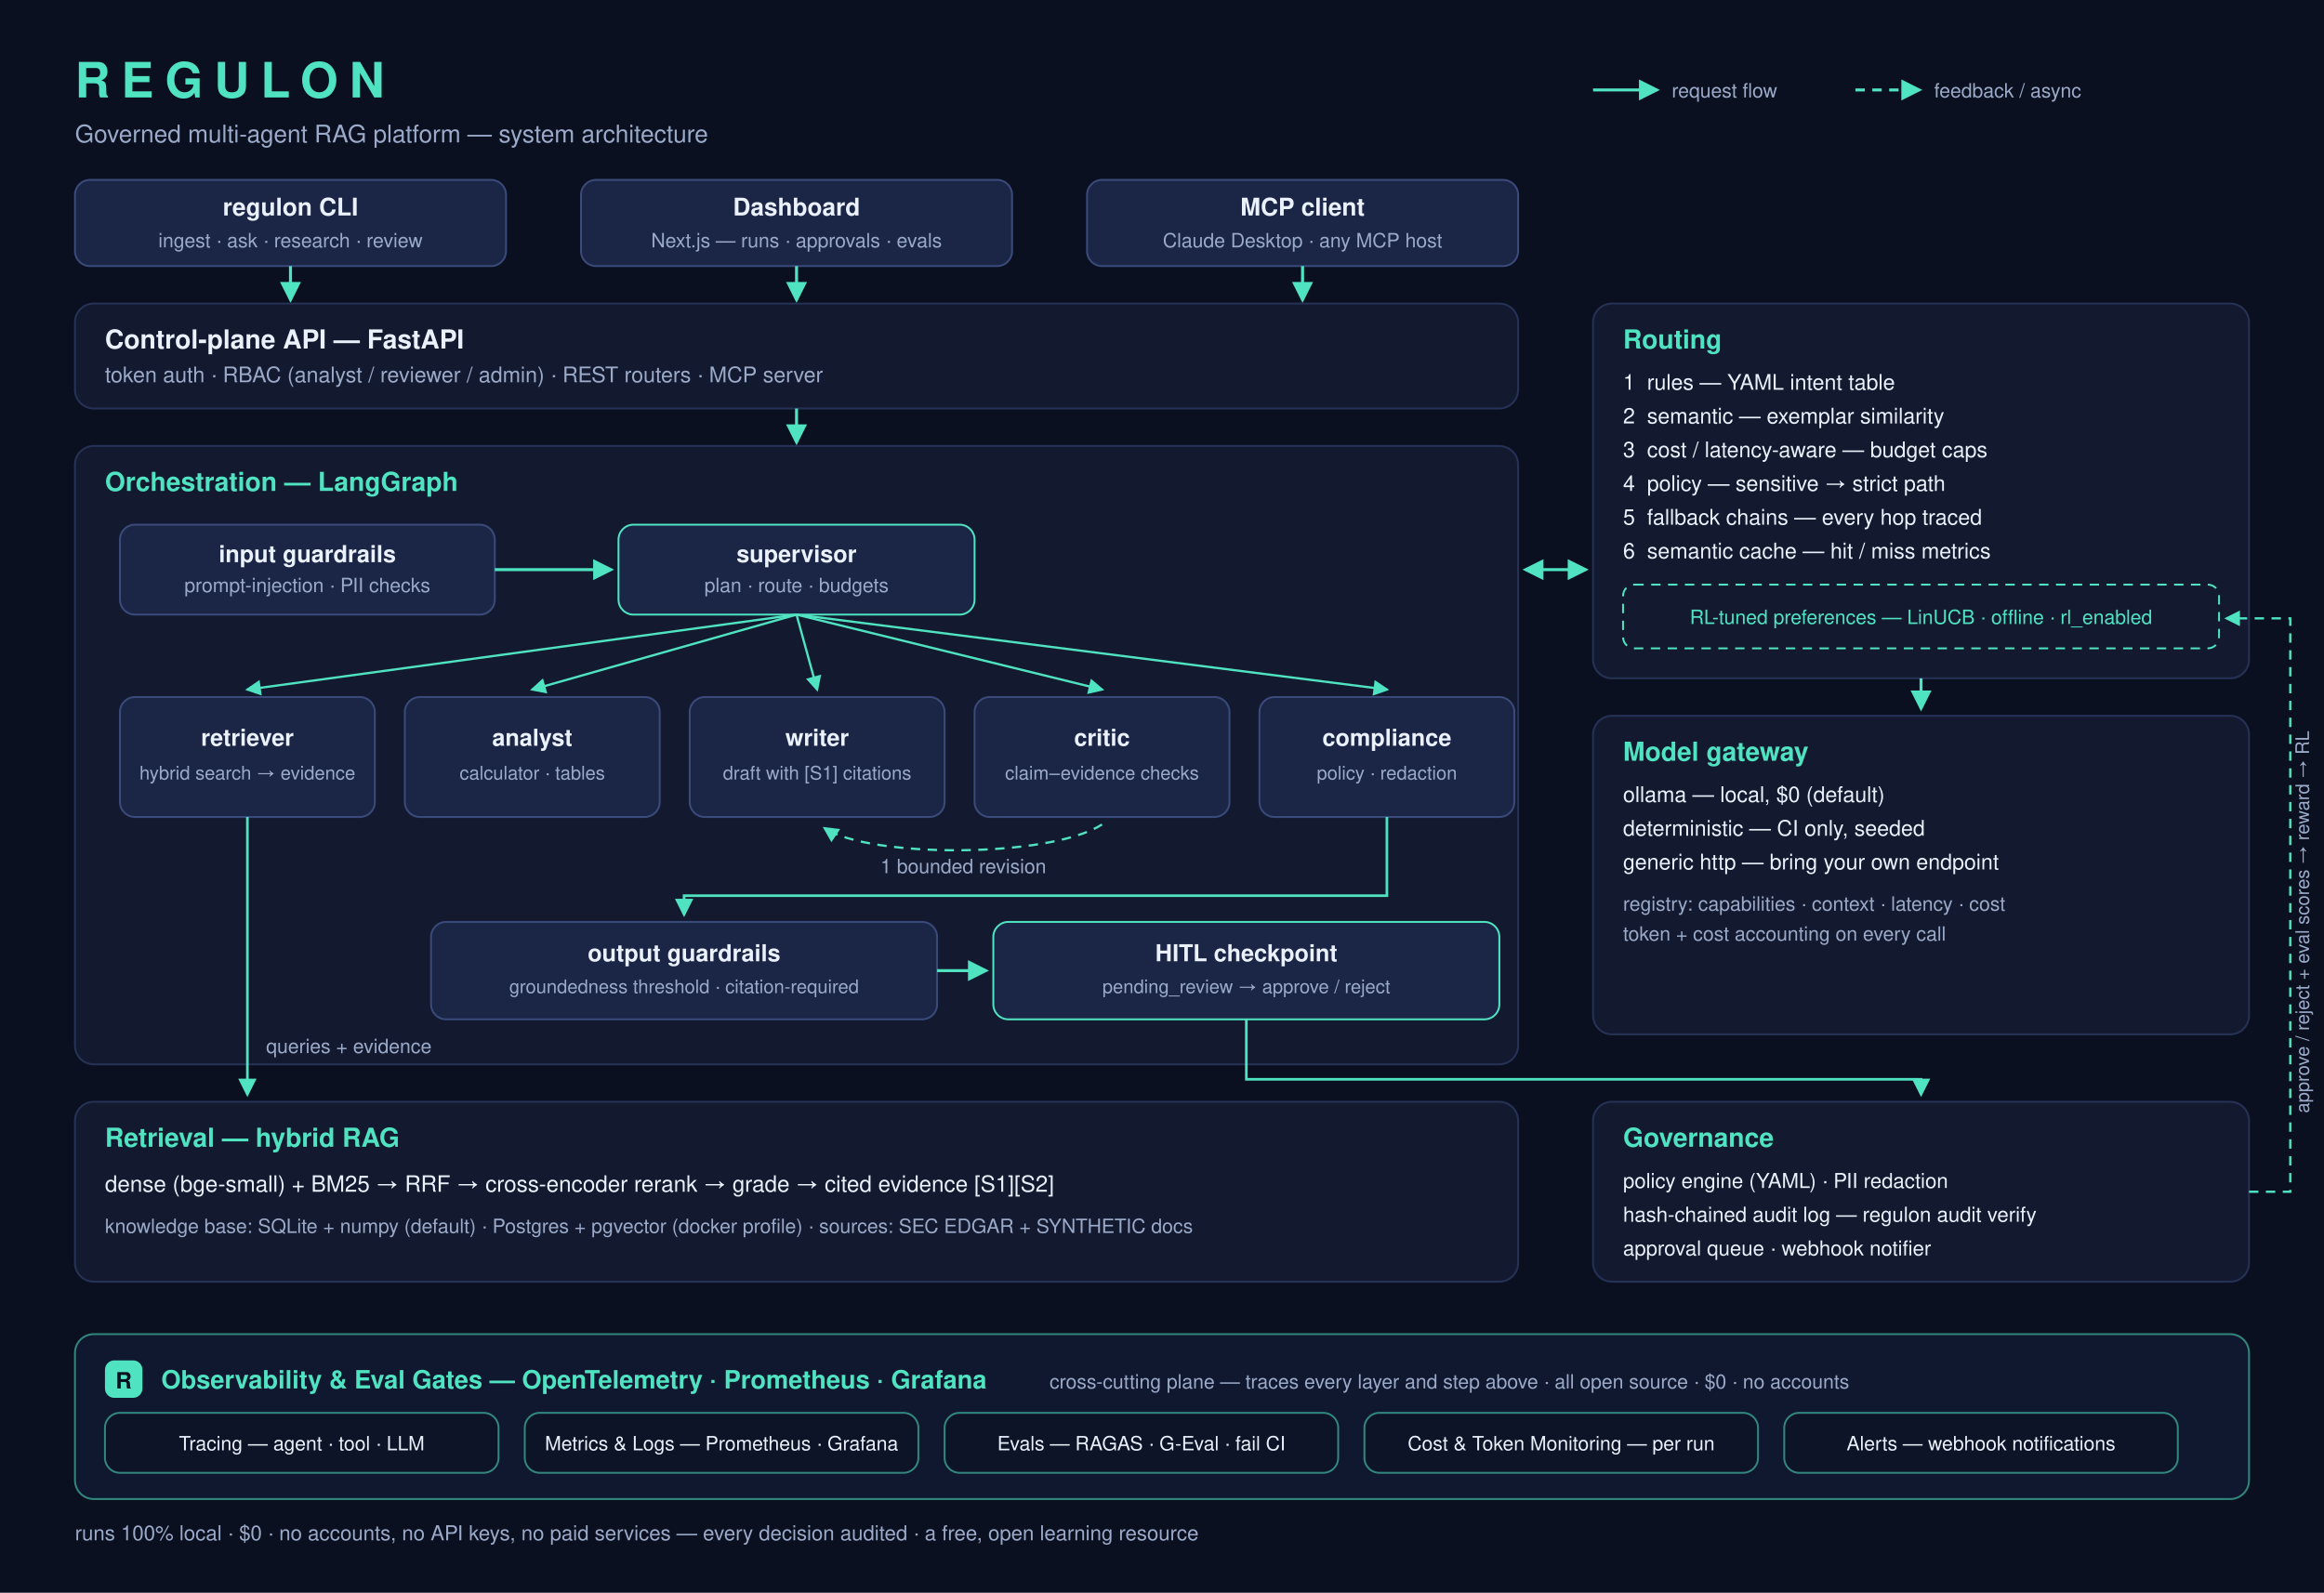
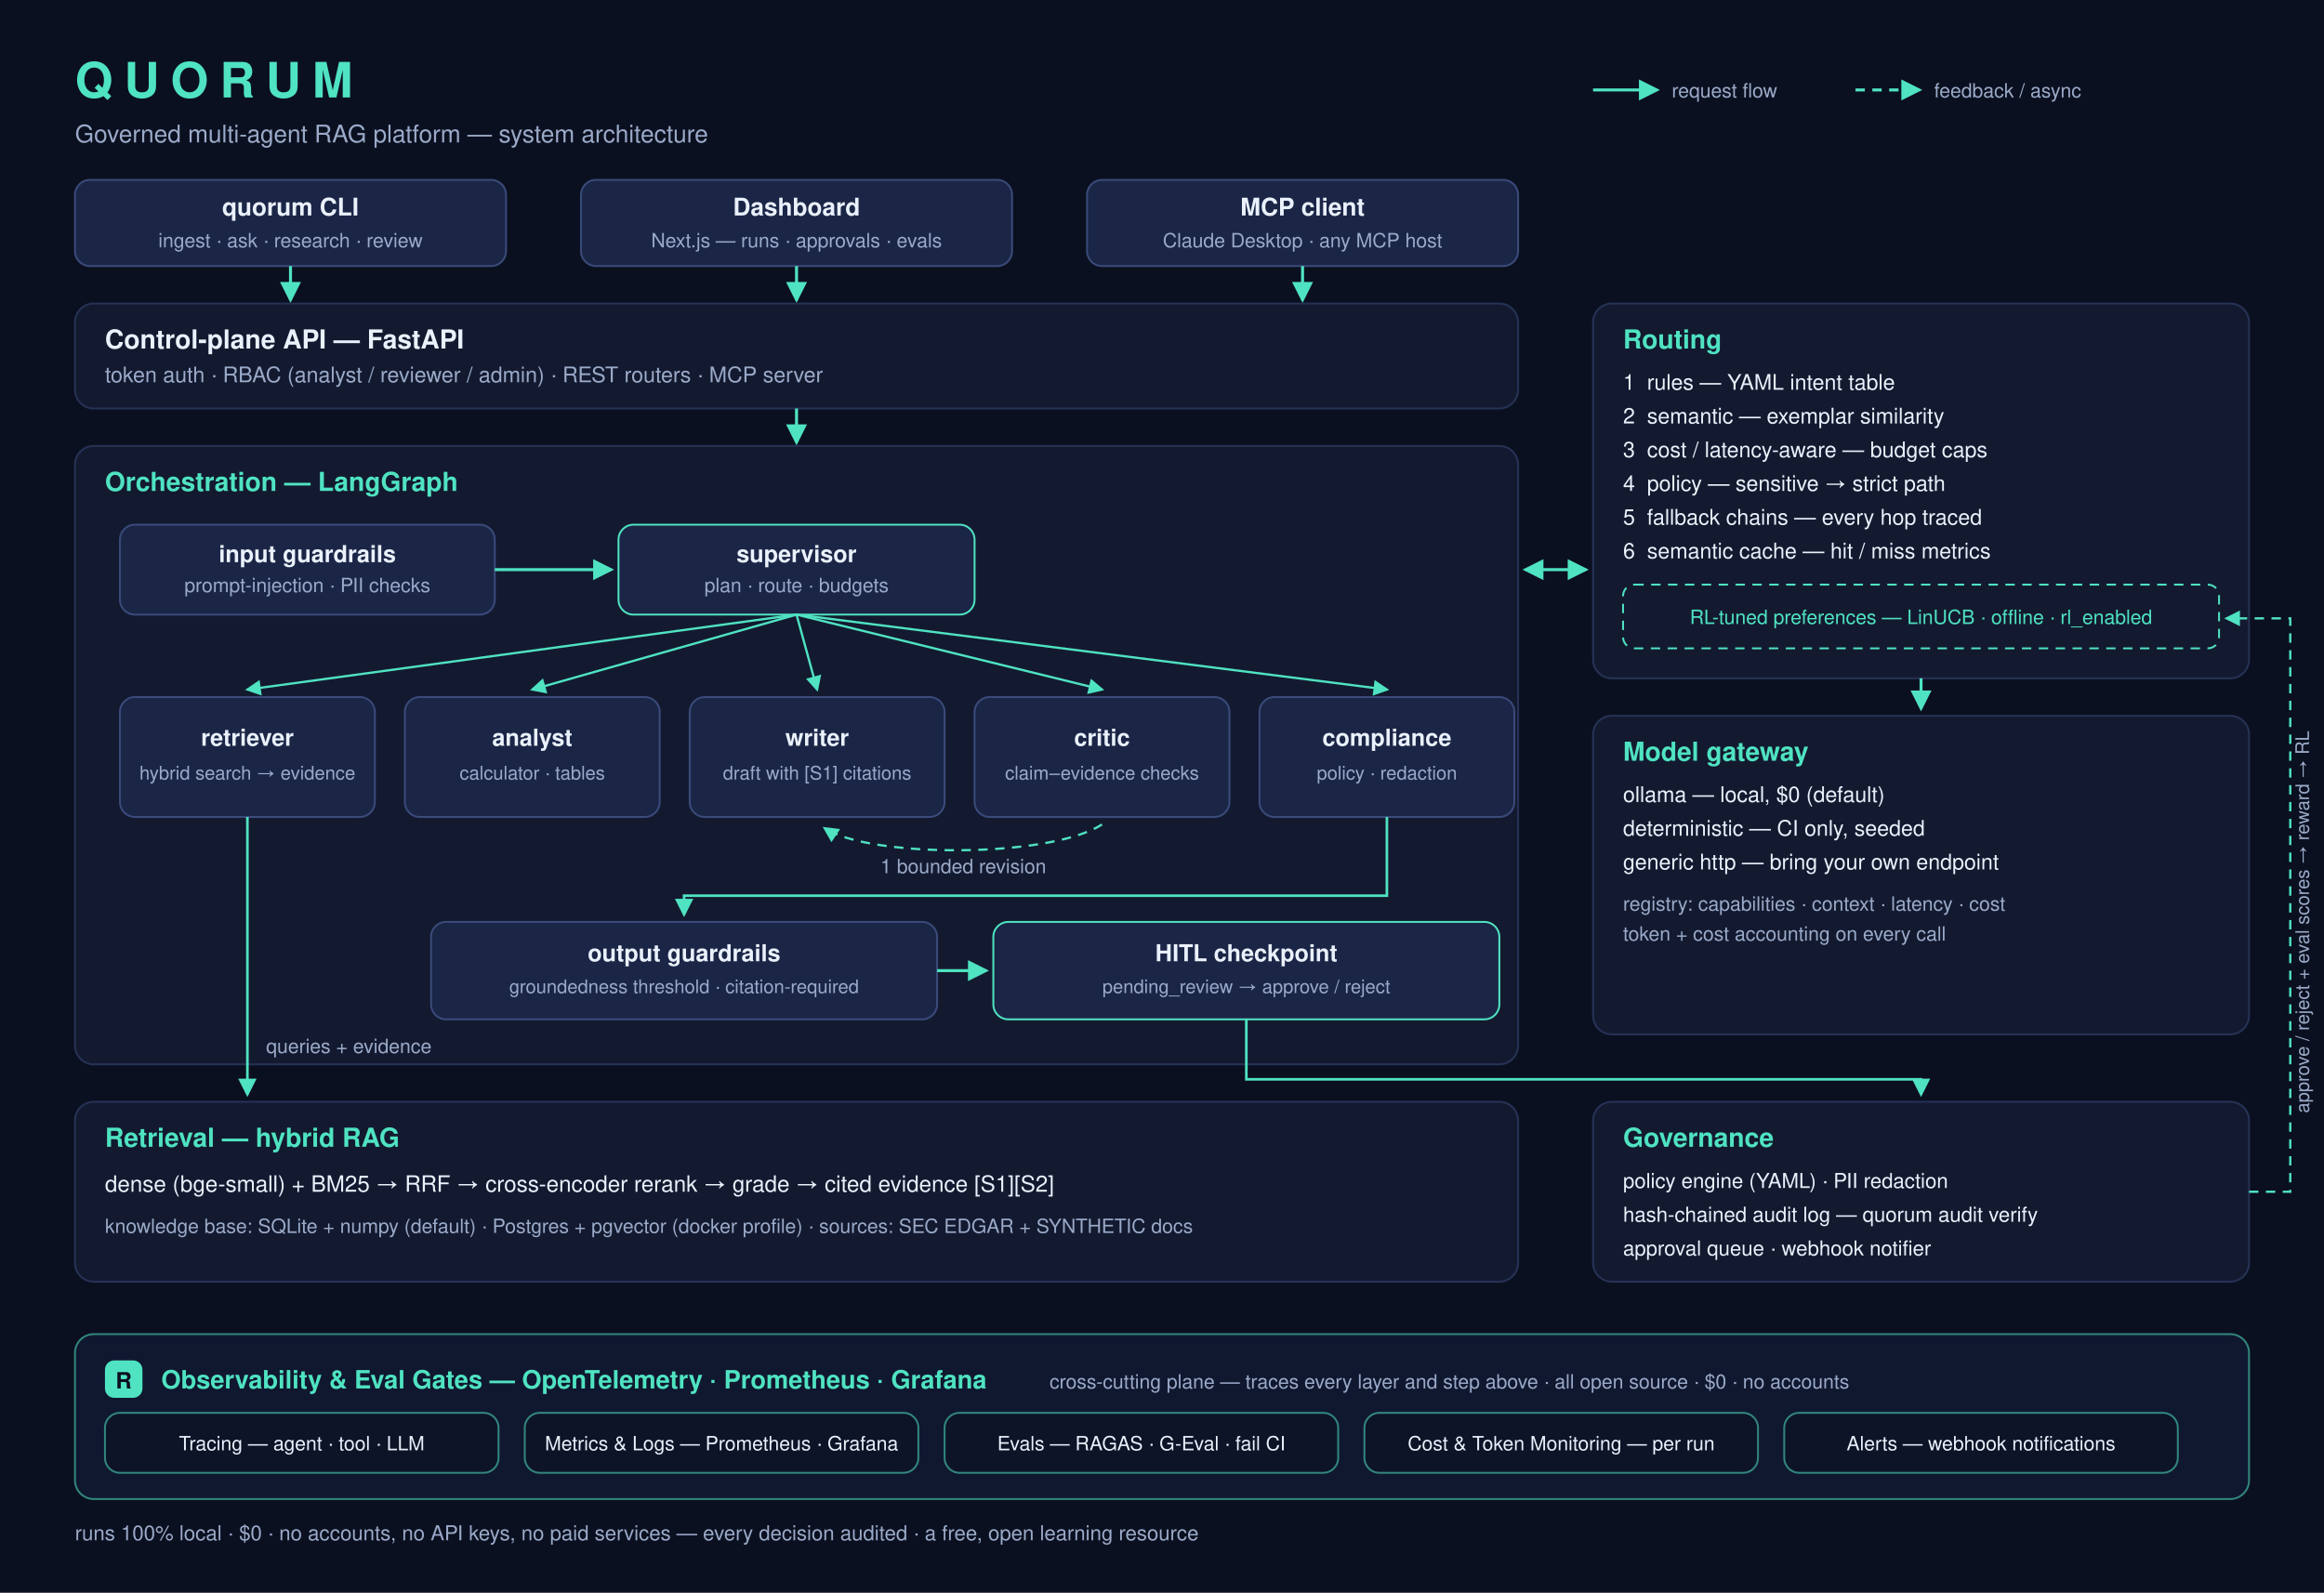
<svg xmlns="http://www.w3.org/2000/svg" width="100%" viewBox="0 0 1240 850" role="img" font-family="Segoe UI, -apple-system, Helvetica, Arial, sans-serif">
  <defs>
    <marker id="arr" viewBox="0 0 10 10" refX="8.5" refY="5" markerWidth="7" markerHeight="7" orient="auto-start-reverse">
      <path d="M0,0 L10,5 L0,10 z" fill="#4FE3C1" />
    </marker>
  </defs>
  <rect x="0" y="0" width="1240" height="850" fill="#0B1020" />
-   <text x="40" y="52" font-size="26" font-weight="700" fill="#4FE3C1" letter-spacing="6">REGULON</text>
+   <text x="40" y="52" font-size="26" font-weight="700" fill="#4FE3C1" letter-spacing="6">QUORUM</text>
  <text x="40" y="76" font-size="13" fill="#9AAAC8">Governed multi-agent RAG platform — system architecture</text>
  <line x1="850" y1="48" x2="884" y2="48" stroke="#4FE3C1" stroke-width="1.6" marker-end="url(#arr)" />
  <text x="892" y="52" font-size="10.5" fill="#9AAAC8">request flow</text>
  <line x1="990" y1="48" x2="1024" y2="48" stroke="#4FE3C1" stroke-width="1.6" stroke-dasharray="5 4" marker-end="url(#arr)" />
  <text x="1032" y="52" font-size="10.5" fill="#9AAAC8">feedback / async</text>
  <rect x="40" y="96" width="230" height="46" rx="8" fill="#1B2647" stroke="#3A4A7A" />
-   <text x="155" y="115" font-size="13" font-weight="600" fill="#EAF1FB" text-anchor="middle">regulon CLI</text>
+   <text x="155" y="115" font-size="13" font-weight="600" fill="#EAF1FB" text-anchor="middle">quorum CLI</text>
  <text x="155" y="132" font-size="10.5" fill="#9AAAC8" text-anchor="middle">ingest · ask · research · review</text>
  <rect x="310" y="96" width="230" height="46" rx="8" fill="#1B2647" stroke="#3A4A7A" />
  <text x="425" y="115" font-size="13" font-weight="600" fill="#EAF1FB" text-anchor="middle">Dashboard</text>
  <text x="425" y="132" font-size="10.5" fill="#9AAAC8" text-anchor="middle">Next.js — runs · approvals · evals</text>
  <rect x="580" y="96" width="230" height="46" rx="8" fill="#1B2647" stroke="#3A4A7A" />
  <text x="695" y="115" font-size="13" font-weight="600" fill="#EAF1FB" text-anchor="middle">MCP client</text>
  <text x="695" y="132" font-size="10.5" fill="#9AAAC8" text-anchor="middle">Claude Desktop · any MCP host</text>
  <line x1="155" y1="142" x2="155" y2="160" stroke="#4FE3C1" stroke-width="1.6" marker-end="url(#arr)" />
  <line x1="425" y1="142" x2="425" y2="160" stroke="#4FE3C1" stroke-width="1.6" marker-end="url(#arr)" />
  <line x1="695" y1="142" x2="695" y2="160" stroke="#4FE3C1" stroke-width="1.6" marker-end="url(#arr)" />
  <rect x="40" y="162" width="770" height="56" rx="10" fill="#131A30" stroke="#263255" />
  <text x="56" y="186" font-size="14" font-weight="700" fill="#EAF1FB">Control-plane API — FastAPI</text>
  <text x="56" y="204" font-size="11.5" fill="#9AAAC8">token auth · RBAC (analyst / reviewer / admin) · REST routers · MCP server</text>
  <line x1="425" y1="218" x2="425" y2="236" stroke="#4FE3C1" stroke-width="1.6" marker-end="url(#arr)" />
  <rect x="40" y="238" width="770" height="330" rx="10" fill="#131A30" stroke="#263255" />
  <text x="56" y="262" font-size="14" font-weight="700" fill="#4FE3C1">Orchestration — LangGraph</text>
  <rect x="64" y="280" width="200" height="48" rx="8" fill="#1B2647" stroke="#3A4A7A" />
  <text x="164" y="300" font-size="12.5" font-weight="600" fill="#EAF1FB" text-anchor="middle">input guardrails</text>
  <text x="164" y="316" font-size="10.5" fill="#9AAAC8" text-anchor="middle">prompt-injection · PII checks</text>
  <rect x="330" y="280" width="190" height="48" rx="8" fill="#1B2647" stroke="#4FE3C1" />
  <text x="425" y="300" font-size="12.5" font-weight="700" fill="#EAF1FB" text-anchor="middle">supervisor</text>
  <text x="425" y="316" font-size="10.5" fill="#9AAAC8" text-anchor="middle">plan · route · budgets</text>
  <line x1="264" y1="304" x2="326" y2="304" stroke="#4FE3C1" stroke-width="1.6" marker-end="url(#arr)" />
  <line x1="425" y1="328" x2="132" y2="368" stroke="#4FE3C1" stroke-width="1.2" marker-end="url(#arr)" />
  <line x1="425" y1="328" x2="284" y2="368" stroke="#4FE3C1" stroke-width="1.2" marker-end="url(#arr)" />
  <line x1="425" y1="328" x2="436" y2="368" stroke="#4FE3C1" stroke-width="1.2" marker-end="url(#arr)" />
  <line x1="425" y1="328" x2="588" y2="368" stroke="#4FE3C1" stroke-width="1.2" marker-end="url(#arr)" />
  <line x1="425" y1="328" x2="740" y2="368" stroke="#4FE3C1" stroke-width="1.2" marker-end="url(#arr)" />
  <rect x="64" y="372" width="136" height="64" rx="8" fill="#1B2647" stroke="#3A4A7A" />
  <text x="132" y="398" font-size="12.5" font-weight="600" fill="#EAF1FB" text-anchor="middle">retriever</text>
  <text x="132" y="416" font-size="10" fill="#9AAAC8" text-anchor="middle">hybrid search → evidence</text>
  <rect x="216" y="372" width="136" height="64" rx="8" fill="#1B2647" stroke="#3A4A7A" />
  <text x="284" y="398" font-size="12.5" font-weight="600" fill="#EAF1FB" text-anchor="middle">analyst</text>
  <text x="284" y="416" font-size="10" fill="#9AAAC8" text-anchor="middle">calculator · tables</text>
  <rect x="368" y="372" width="136" height="64" rx="8" fill="#1B2647" stroke="#3A4A7A" />
  <text x="436" y="398" font-size="12.5" font-weight="600" fill="#EAF1FB" text-anchor="middle">writer</text>
  <text x="436" y="416" font-size="10" fill="#9AAAC8" text-anchor="middle">draft with [S1] citations</text>
  <rect x="520" y="372" width="136" height="64" rx="8" fill="#1B2647" stroke="#3A4A7A" />
  <text x="588" y="398" font-size="12.5" font-weight="600" fill="#EAF1FB" text-anchor="middle">critic</text>
  <text x="588" y="416" font-size="10" fill="#9AAAC8" text-anchor="middle">claim–evidence checks</text>
  <rect x="672" y="372" width="136" height="64" rx="8" fill="#1B2647" stroke="#3A4A7A" />
  <text x="740" y="398" font-size="12.5" font-weight="600" fill="#EAF1FB" text-anchor="middle">compliance</text>
  <text x="740" y="416" font-size="10" fill="#9AAAC8" text-anchor="middle">policy · redaction</text>
  <path d="M588,440 C 560,458 464,458 440,442" fill="none" stroke="#4FE3C1" stroke-width="1.2" stroke-dasharray="5 4" marker-end="url(#arr)" />
  <text x="514" y="466" font-size="10.5" fill="#9AAAC8" text-anchor="middle">1 bounded revision</text>
  <line x1="132" y1="436" x2="132" y2="584" stroke="#4FE3C1" stroke-width="1.4" marker-end="url(#arr)" />
  <text x="142" y="562" font-size="10.5" fill="#9AAAC8">queries + evidence</text>
  <path d="M740,436 L740,478 L365,478 L365,488" fill="none" stroke="#4FE3C1" stroke-width="1.4" marker-end="url(#arr)" />
  <rect x="230" y="492" width="270" height="52" rx="8" fill="#1B2647" stroke="#3A4A7A" />
  <text x="365" y="513" font-size="12.5" font-weight="600" fill="#EAF1FB" text-anchor="middle">output guardrails</text>
  <text x="365" y="530" font-size="10" fill="#9AAAC8" text-anchor="middle">groundedness threshold · citation-required</text>
  <line x1="500" y1="518" x2="526" y2="518" stroke="#4FE3C1" stroke-width="1.6" marker-end="url(#arr)" />
  <rect x="530" y="492" width="270" height="52" rx="8" fill="#1B2647" stroke="#4FE3C1" />
  <text x="665" y="513" font-size="12.5" font-weight="700" fill="#EAF1FB" text-anchor="middle">HITL checkpoint</text>
  <text x="665" y="530" font-size="10" fill="#9AAAC8" text-anchor="middle">pending_review → approve / reject</text>
  <path d="M665,544 L665,576 L1025,576 L1025,584" fill="none" stroke="#4FE3C1" stroke-width="1.4" marker-end="url(#arr)" />
  <rect x="850" y="162" width="350" height="200" rx="10" fill="#131A30" stroke="#263255" />
  <text x="866" y="186" font-size="14" font-weight="700" fill="#4FE3C1">Routing</text>
  <text x="866" y="208" font-size="11.5" fill="#EAF1FB">1  rules — YAML intent table</text>
  <text x="866" y="226" font-size="11.5" fill="#EAF1FB">2  semantic — exemplar similarity</text>
  <text x="866" y="244" font-size="11.5" fill="#EAF1FB">3  cost / latency-aware — budget caps</text>
  <text x="866" y="262" font-size="11.5" fill="#EAF1FB">4  policy — sensitive → strict path</text>
  <text x="866" y="280" font-size="11.5" fill="#EAF1FB">5  fallback chains — every hop traced</text>
  <text x="866" y="298" font-size="11.5" fill="#EAF1FB">6  semantic cache — hit / miss metrics</text>
  <rect x="866" y="312" width="318" height="34" rx="6" fill="none" stroke="#4FE3C1" stroke-dasharray="5 4" />
  <text x="1025" y="333" font-size="10.5" fill="#4FE3C1" text-anchor="middle">RL-tuned preferences — LinUCB · offline · rl_enabled</text>
  <line x1="814" y1="304" x2="846" y2="304" stroke="#4FE3C1" stroke-width="1.6" marker-start="url(#arr)" marker-end="url(#arr)" />
  <line x1="1025" y1="362" x2="1025" y2="378" stroke="#4FE3C1" stroke-width="1.6" marker-end="url(#arr)" />
  <rect x="850" y="382" width="350" height="170" rx="10" fill="#131A30" stroke="#263255" />
  <text x="866" y="406" font-size="14" font-weight="700" fill="#4FE3C1">Model gateway</text>
  <text x="866" y="428" font-size="11.5" fill="#EAF1FB">ollama — local, $0 (default)</text>
  <text x="866" y="446" font-size="11.5" fill="#EAF1FB">deterministic — CI only, seeded</text>
  <text x="866" y="464" font-size="11.5" fill="#EAF1FB">generic http — bring your own endpoint</text>
  <text x="866" y="486" font-size="10.5" fill="#9AAAC8">registry: capabilities · context · latency · cost</text>
  <text x="866" y="502" font-size="10.5" fill="#9AAAC8">token + cost accounting on every call</text>
  <rect x="40" y="588" width="770" height="96" rx="10" fill="#131A30" stroke="#263255" />
  <text x="56" y="612" font-size="14" font-weight="700" fill="#4FE3C1">Retrieval — hybrid RAG</text>
  <text x="56" y="636" font-size="12" fill="#EAF1FB">dense (bge-small) + BM25 → RRF → cross-encoder rerank → grade → cited evidence [S1][S2]</text>
  <text x="56" y="658" font-size="10.5" fill="#9AAAC8">knowledge base: SQLite + numpy (default) · Postgres + pgvector (docker profile) · sources: SEC EDGAR + SYNTHETIC docs</text>
  <rect x="850" y="588" width="350" height="96" rx="10" fill="#131A30" stroke="#263255" />
  <text x="866" y="612" font-size="14" font-weight="700" fill="#4FE3C1">Governance</text>
  <text x="866" y="634" font-size="11" fill="#EAF1FB">policy engine (YAML) · PII redaction</text>
-   <text x="866" y="652" font-size="11" fill="#EAF1FB">hash-chained audit log — regulon audit verify</text>
+   <text x="866" y="652" font-size="11" fill="#EAF1FB">hash-chained audit log — quorum audit verify</text>
  <text x="866" y="670" font-size="11" fill="#EAF1FB">approval queue · webhook notifier</text>
  <rect x="40" y="712" width="1160" height="88" rx="10" fill="#101830" stroke="#4FE3C1" stroke-opacity="0.55" />
  <rect x="56" y="726" width="20" height="20" rx="5" fill="#4FE3C1" />
  <text x="66" y="741" font-size="12" font-weight="700" fill="#0B1020" text-anchor="middle">R</text>
  <text x="86" y="741" font-size="13.5" font-weight="700" fill="#4FE3C1">Observability &amp; Eval Gates — OpenTelemetry · Prometheus · Grafana</text>
  <text x="560" y="741" font-size="10.5" fill="#9AAAC8">cross-cutting plane — traces every layer and step above · all open source · $0 · no accounts</text>
  <rect x="56" y="754" width="210" height="32" rx="8" fill="#0D1428" stroke="#4FE3C1" stroke-opacity="0.55" />
  <text x="161" y="774" font-size="10.5" fill="#EAF1FB" text-anchor="middle">Tracing — agent · tool · LLM</text>
  <rect x="280" y="754" width="210" height="32" rx="8" fill="#0D1428" stroke="#4FE3C1" stroke-opacity="0.55" />
  <text x="385" y="774" font-size="10.5" fill="#EAF1FB" text-anchor="middle">Metrics &amp; Logs — Prometheus · Grafana</text>
  <rect x="504" y="754" width="210" height="32" rx="8" fill="#0D1428" stroke="#4FE3C1" stroke-opacity="0.55" />
  <text x="609" y="774" font-size="10.5" fill="#EAF1FB" text-anchor="middle">Evals — RAGAS · G-Eval · fail CI</text>
  <rect x="728" y="754" width="210" height="32" rx="8" fill="#0D1428" stroke="#4FE3C1" stroke-opacity="0.55" />
  <text x="833" y="774" font-size="10.5" fill="#EAF1FB" text-anchor="middle">Cost &amp; Token Monitoring — per run</text>
  <rect x="952" y="754" width="210" height="32" rx="8" fill="#0D1428" stroke="#4FE3C1" stroke-opacity="0.55" />
  <text x="1057" y="774" font-size="10.5" fill="#EAF1FB" text-anchor="middle">Alerts — webhook notifications</text>
  <path d="M1200,636 L1222,636 L1222,330 L1188,330" fill="none" stroke="#4FE3C1" stroke-width="1.2" stroke-dasharray="5 4" marker-end="url(#arr)" />
  <text x="1232" y="492" font-size="10" fill="#9AAAC8" text-anchor="middle" transform="rotate(-90 1232 492)">approve / reject + eval scores → reward → RL</text>
  <text x="40" y="822" font-size="11" fill="#9AAAC8">runs 100% local · $0 · no accounts, no API keys, no paid services — every decision audited · a free, open learning resource</text>
</svg>
